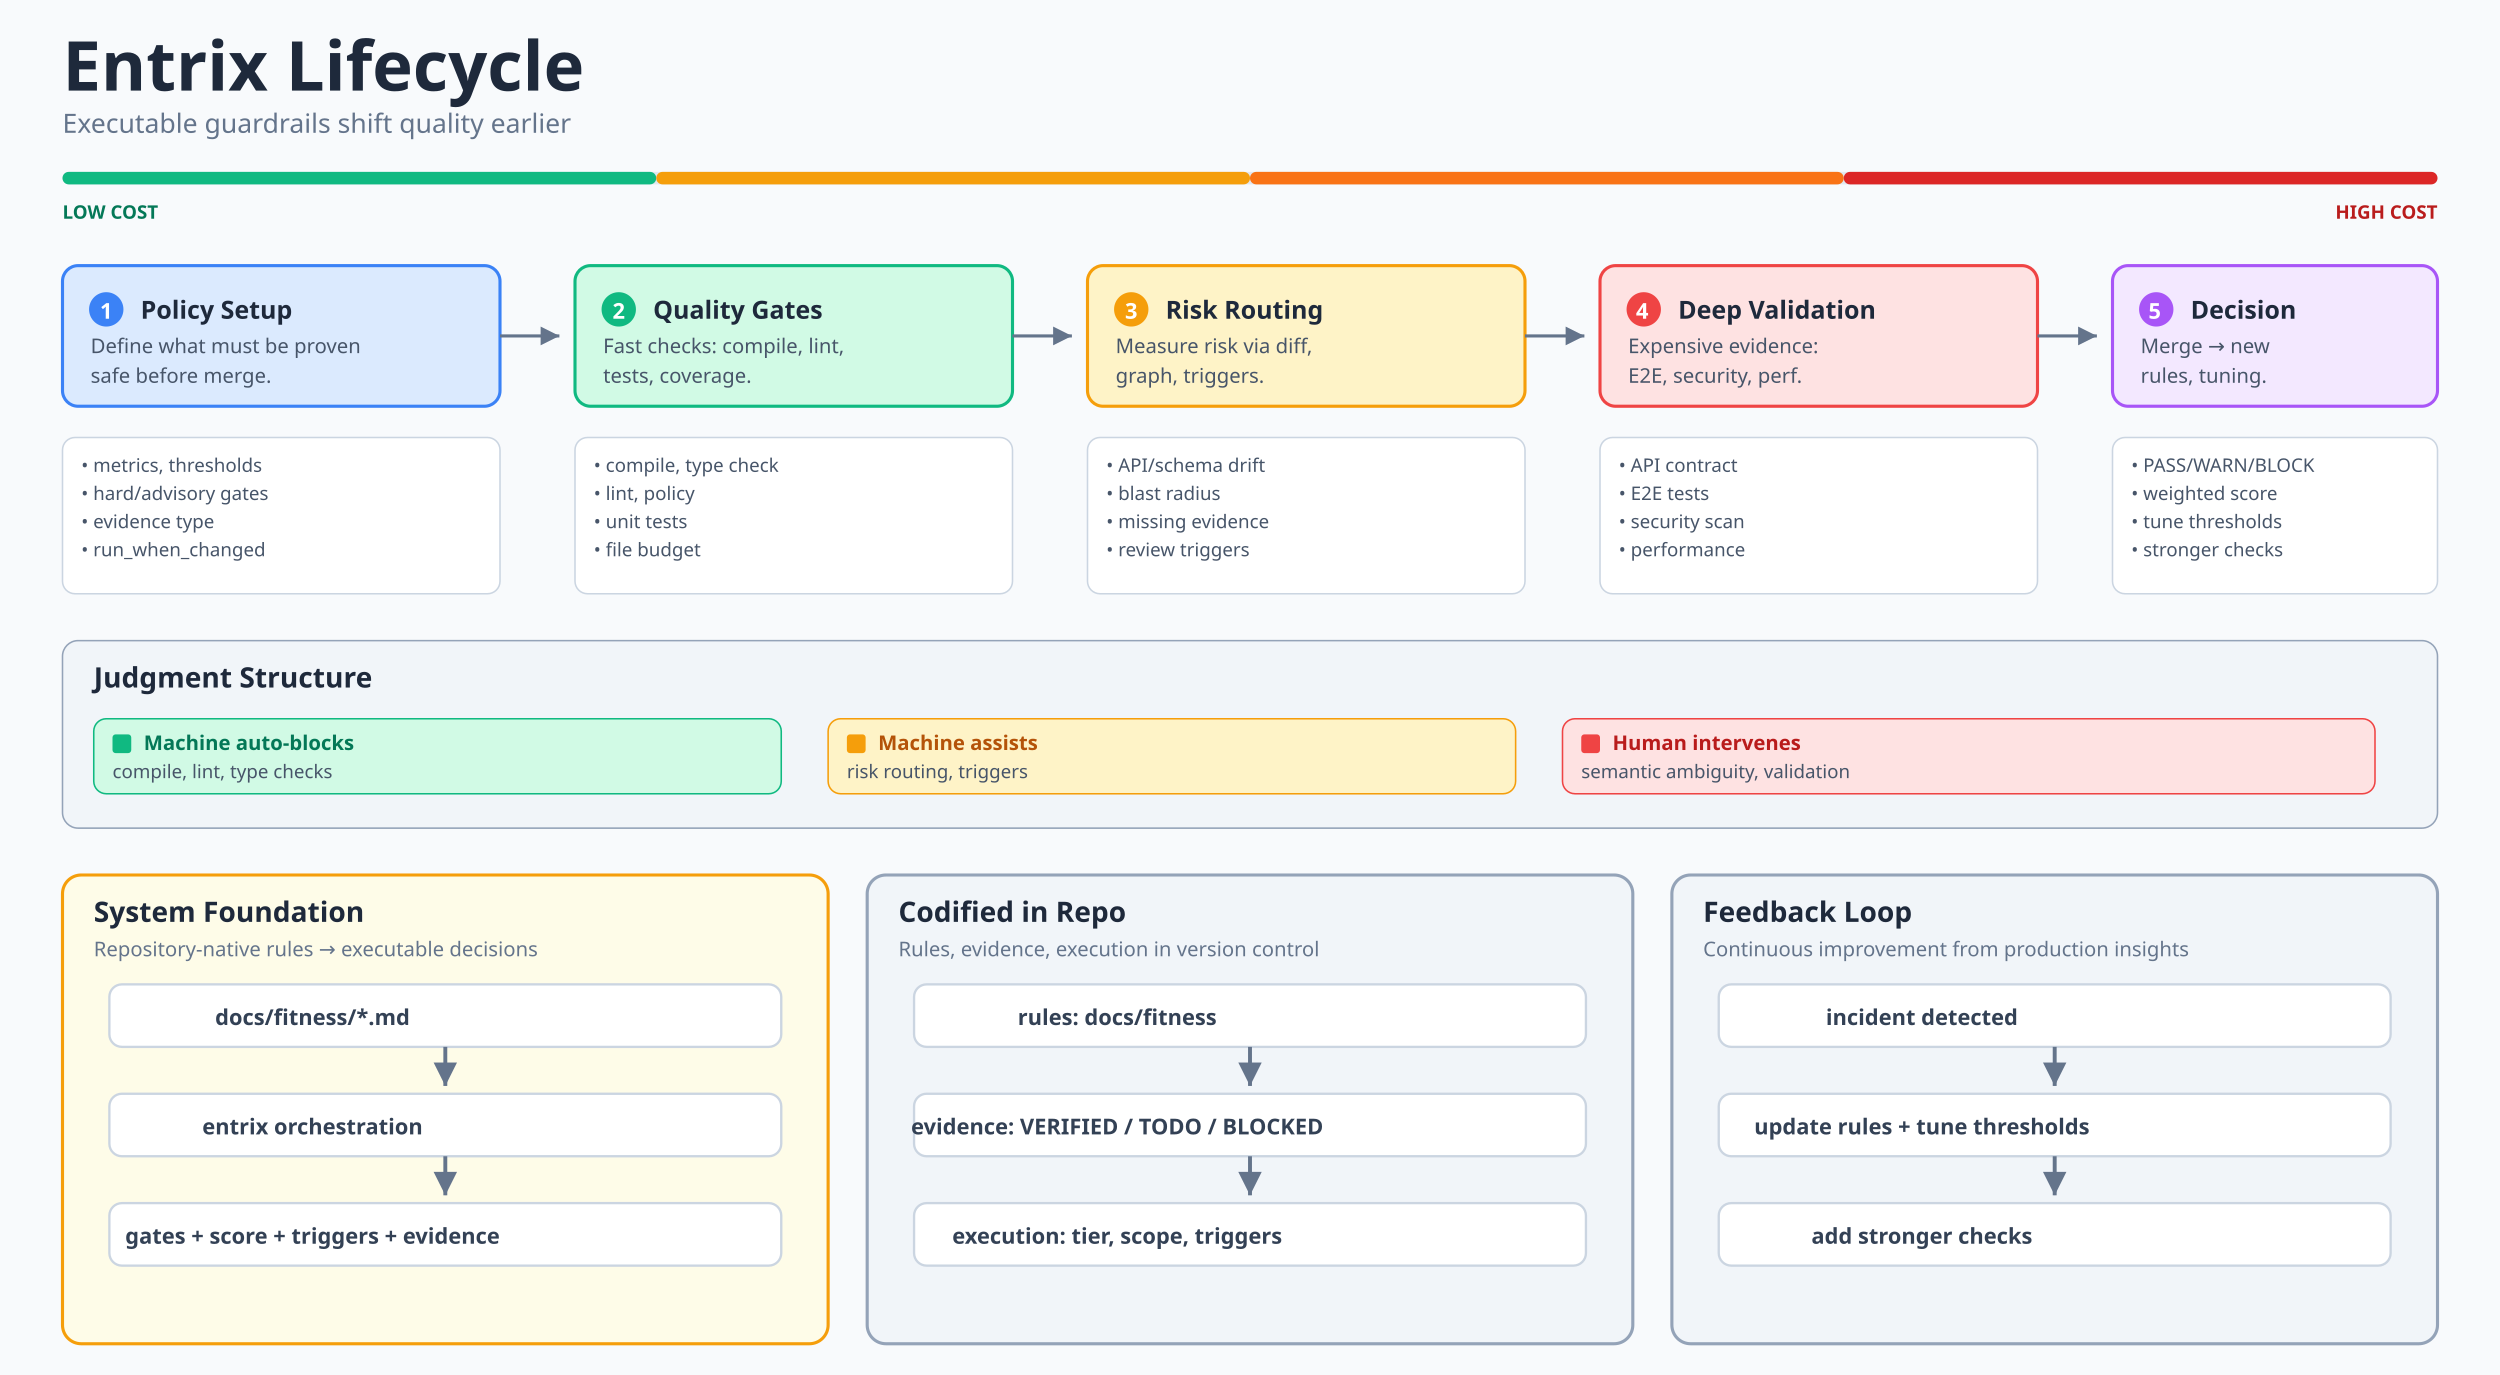
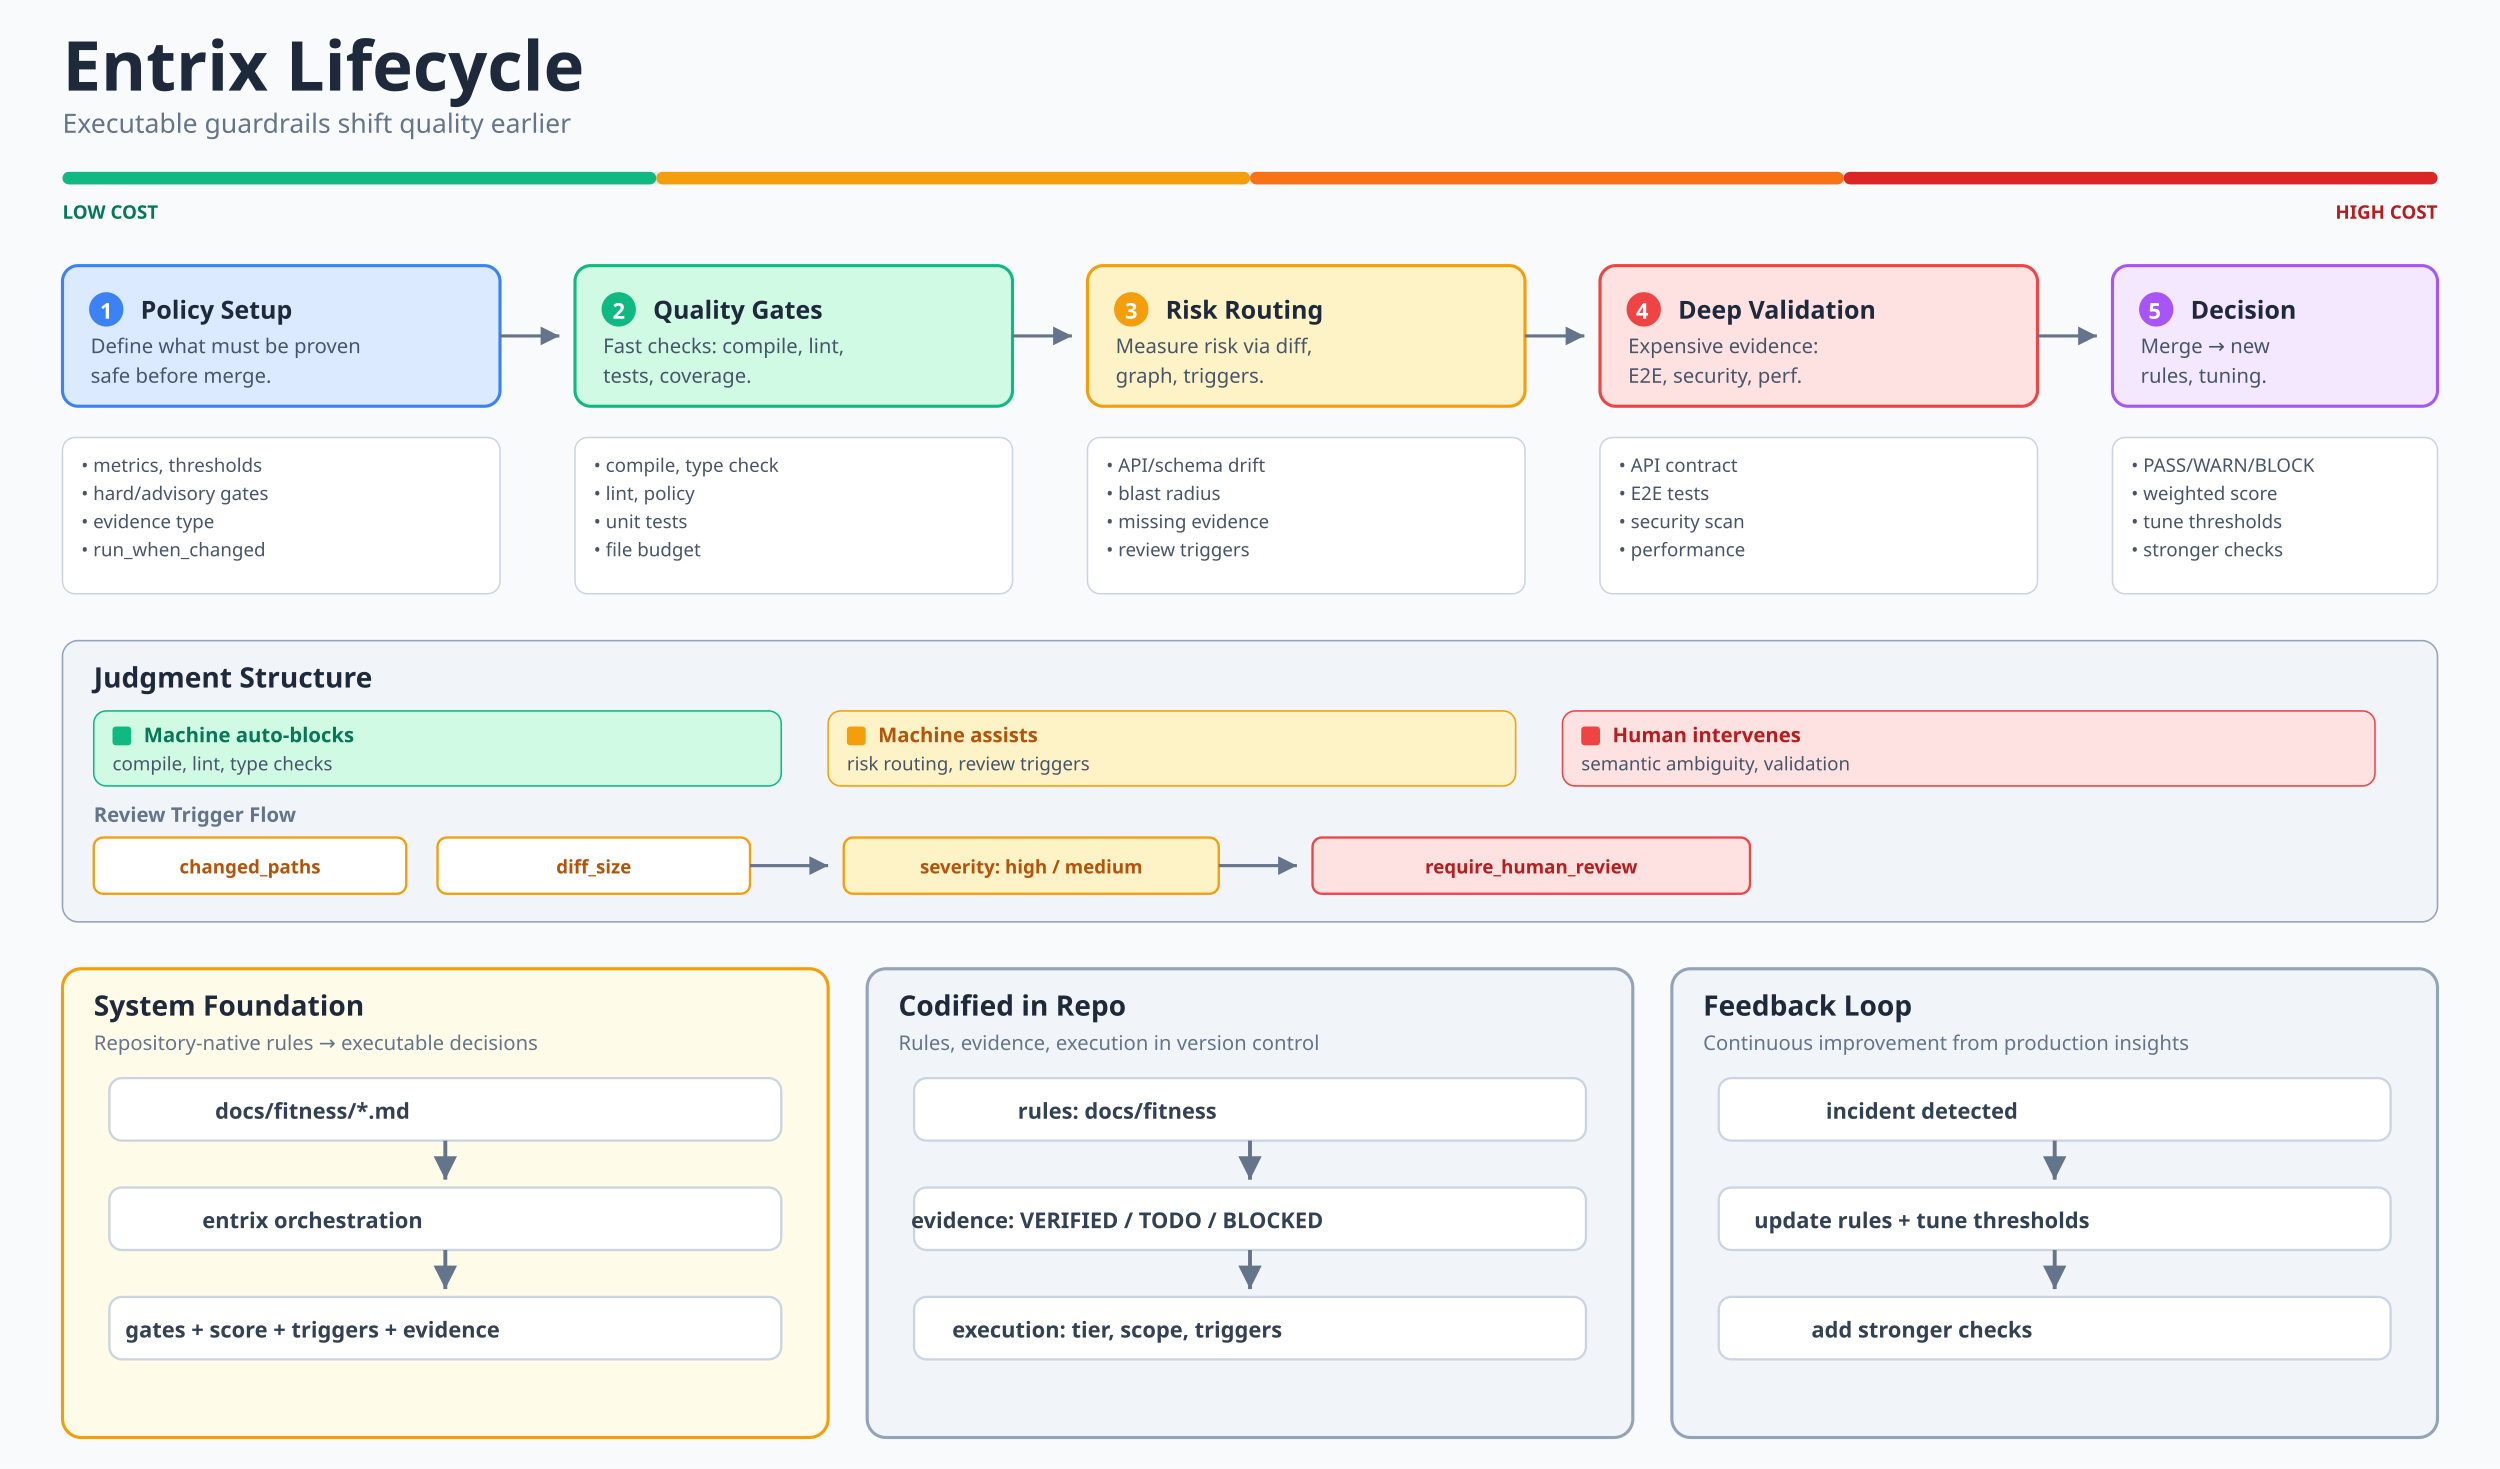
- <svg xmlns="http://www.w3.org/2000/svg" width="1600" height="880" viewBox="0 0 1600 880">
+ <svg xmlns="http://www.w3.org/2000/svg" width="1600" height="940" viewBox="0 0 1600 940">
  <defs>
    <marker id="arrow" markerWidth="10" markerHeight="10" refX="8" refY="5" orient="auto">
      <polygon points="2,2 8,5 2,8" fill="#64748b" />
    </marker>
  </defs>
-   <rect width="1600" height="880" fill="#f8fafc" />
+   <rect width="1600" height="940" fill="#f8fafc" />
  <text x="40" y="58" font-family="sans-serif" font-size="44" font-weight="700" fill="#1e293b">Entrix Lifecycle</text>
  <text x="40" y="85" font-family="sans-serif" font-size="17" font-weight="500" fill="#64748b">Executable guardrails shift quality earlier</text>
  <rect x="40" y="110" width="1520" height="8" rx="4" fill="#e2e8f0" />
  <rect x="40" y="110" width="380" height="8" rx="4" fill="#10b981" />
  <rect x="420" y="110" width="380" height="8" rx="4" fill="#f59e0b" />
  <rect x="800" y="110" width="380" height="8" rx="4" fill="#f97316" />
  <rect x="1180" y="110" width="380" height="8" rx="4" fill="#dc2626" />
  <text x="40" y="140" font-family="sans-serif" font-size="12" font-weight="600" fill="#047857">LOW COST</text>
  <text x="1560" y="140" font-family="sans-serif" font-size="12" font-weight="600" fill="#b91c1c" text-anchor="end">HIGH COST</text>
  <rect x="40" y="170" width="280" height="90" rx="10" fill="#dbeafe" stroke="#3b82f6" stroke-width="2" />
  <circle cx="68" cy="198" r="11" fill="#3b82f6" />
  <text x="64" y="204" font-family="sans-serif" font-size="14" font-weight="700" fill="#fff">1</text>
  <text x="90" y="204" font-family="sans-serif" font-size="16" font-weight="700" fill="#1e293b">Policy Setup</text>
  <text x="58" y="226" font-family="sans-serif" font-size="13" fill="#475569">Define what must be proven</text>
  <text x="58" y="245" font-family="sans-serif" font-size="13" fill="#475569">safe before merge.</text>
  <path d="M320 215 H358" stroke="#64748b" stroke-width="2" marker-end="url(#arrow)" fill="none" />
  <rect x="368" y="170" width="280" height="90" rx="10" fill="#d1fae5" stroke="#10b981" stroke-width="2" />
  <circle cx="396" cy="198" r="11" fill="#10b981" />
  <text x="392" y="204" font-family="sans-serif" font-size="14" font-weight="700" fill="#fff">2</text>
  <text x="418" y="204" font-family="sans-serif" font-size="16" font-weight="700" fill="#1e293b">Quality Gates</text>
  <text x="386" y="226" font-family="sans-serif" font-size="13" fill="#475569">Fast checks: compile, lint,</text>
  <text x="386" y="245" font-family="sans-serif" font-size="13" fill="#475569">tests, coverage.</text>
  <path d="M648 215 H686" stroke="#64748b" stroke-width="2" marker-end="url(#arrow)" fill="none" />
  <rect x="696" y="170" width="280" height="90" rx="10" fill="#fef3c7" stroke="#f59e0b" stroke-width="2" />
  <circle cx="724" cy="198" r="11" fill="#f59e0b" />
  <text x="720" y="204" font-family="sans-serif" font-size="14" font-weight="700" fill="#fff">3</text>
  <text x="746" y="204" font-family="sans-serif" font-size="16" font-weight="700" fill="#1e293b">Risk Routing</text>
  <text x="714" y="226" font-family="sans-serif" font-size="13" fill="#475569">Measure risk via diff,</text>
  <text x="714" y="245" font-family="sans-serif" font-size="13" fill="#475569">graph, triggers.</text>
  <path d="M976 215 H1014" stroke="#64748b" stroke-width="2" marker-end="url(#arrow)" fill="none" />
  <rect x="1024" y="170" width="280" height="90" rx="10" fill="#fee2e2" stroke="#ef4444" stroke-width="2" />
  <circle cx="1052" cy="198" r="11" fill="#ef4444" />
  <text x="1047" y="204" font-family="sans-serif" font-size="14" font-weight="700" fill="#fff">4</text>
  <text x="1074" y="204" font-family="sans-serif" font-size="16" font-weight="700" fill="#1e293b">Deep Validation</text>
  <text x="1042" y="226" font-family="sans-serif" font-size="13" fill="#475569">Expensive evidence:</text>
  <text x="1042" y="245" font-family="sans-serif" font-size="13" fill="#475569">E2E, security, perf.</text>
  <path d="M1304 215 H1342" stroke="#64748b" stroke-width="2" marker-end="url(#arrow)" fill="none" />
  <rect x="1352" y="170" width="208" height="90" rx="10" fill="#f3e8ff" stroke="#a855f7" stroke-width="2" />
  <circle cx="1380" cy="198" r="11" fill="#a855f7" />
  <text x="1375" y="204" font-family="sans-serif" font-size="14" font-weight="700" fill="#fff">5</text>
  <text x="1402" y="204" font-family="sans-serif" font-size="16" font-weight="700" fill="#1e293b">Decision</text>
  <text x="1370" y="226" font-family="sans-serif" font-size="13" fill="#475569">Merge → new</text>
  <text x="1370" y="245" font-family="sans-serif" font-size="13" fill="#475569">rules, tuning.</text>
  <rect x="40" y="280" width="280" height="100" rx="8" fill="#fff" stroke="#cbd5e1" />
  <text x="52" y="302" font-family="sans-serif" font-size="12" fill="#475569">• metrics, thresholds</text>
  <text x="52" y="320" font-family="sans-serif" font-size="12" fill="#475569">• hard/advisory gates</text>
  <text x="52" y="338" font-family="sans-serif" font-size="12" fill="#475569">• evidence type</text>
  <text x="52" y="356" font-family="sans-serif" font-size="12" fill="#475569">• run_when_changed</text>
  <rect x="368" y="280" width="280" height="100" rx="8" fill="#fff" stroke="#cbd5e1" />
  <text x="380" y="302" font-family="sans-serif" font-size="12" fill="#475569">• compile, type check</text>
  <text x="380" y="320" font-family="sans-serif" font-size="12" fill="#475569">• lint, policy</text>
  <text x="380" y="338" font-family="sans-serif" font-size="12" fill="#475569">• unit tests</text>
  <text x="380" y="356" font-family="sans-serif" font-size="12" fill="#475569">• file budget</text>
  <rect x="696" y="280" width="280" height="100" rx="8" fill="#fff" stroke="#cbd5e1" />
  <text x="708" y="302" font-family="sans-serif" font-size="12" fill="#475569">• API/schema drift</text>
  <text x="708" y="320" font-family="sans-serif" font-size="12" fill="#475569">• blast radius</text>
  <text x="708" y="338" font-family="sans-serif" font-size="12" fill="#475569">• missing evidence</text>
  <text x="708" y="356" font-family="sans-serif" font-size="12" fill="#475569">• review triggers</text>
  <rect x="1024" y="280" width="280" height="100" rx="8" fill="#fff" stroke="#cbd5e1" />
  <text x="1036" y="302" font-family="sans-serif" font-size="12" fill="#475569">• API contract</text>
  <text x="1036" y="320" font-family="sans-serif" font-size="12" fill="#475569">• E2E tests</text>
  <text x="1036" y="338" font-family="sans-serif" font-size="12" fill="#475569">• security scan</text>
  <text x="1036" y="356" font-family="sans-serif" font-size="12" fill="#475569">• performance</text>
  <rect x="1352" y="280" width="208" height="100" rx="8" fill="#fff" stroke="#cbd5e1" />
  <text x="1364" y="302" font-family="sans-serif" font-size="12" fill="#475569">• PASS/WARN/BLOCK</text>
  <text x="1364" y="320" font-family="sans-serif" font-size="12" fill="#475569">• weighted score</text>
  <text x="1364" y="338" font-family="sans-serif" font-size="12" fill="#475569">• tune thresholds</text>
  <text x="1364" y="356" font-family="sans-serif" font-size="12" fill="#475569">• stronger checks</text>
-   <rect x="40" y="410" width="1520" height="120" rx="10" fill="#f1f5f9" stroke="#94a3b8" />
+   <rect x="40" y="410" width="1520" height="180" rx="10" fill="#f1f5f9" stroke="#94a3b8" />
  <text x="60" y="440" font-family="sans-serif" font-size="18" font-weight="700" fill="#1e293b">Judgment Structure</text>
-   <rect x="60" y="460" width="440" height="48" rx="8" fill="#d1fae5" stroke="#10b981" />
-   <rect x="72" y="470" width="12" height="12" rx="2" fill="#10b981" />
-   <text x="92" y="480" font-family="sans-serif" font-size="13" font-weight="600" fill="#047857">Machine auto-blocks</text>
-   <text x="72" y="498" font-family="sans-serif" font-size="12" fill="#475569">compile, lint, type checks</text>
-   <rect x="530" y="460" width="440" height="48" rx="8" fill="#fef3c7" stroke="#f59e0b" />
-   <rect x="542" y="470" width="12" height="12" rx="2" fill="#f59e0b" />
-   <text x="562" y="480" font-family="sans-serif" font-size="13" font-weight="600" fill="#b45309">Machine assists</text>
-   <text x="542" y="498" font-family="sans-serif" font-size="12" fill="#475569">risk routing, triggers</text>
-   <rect x="1000" y="460" width="520" height="48" rx="8" fill="#fee2e2" stroke="#ef4444" />
-   <rect x="1012" y="470" width="12" height="12" rx="2" fill="#ef4444" />
-   <text x="1032" y="480" font-family="sans-serif" font-size="13" font-weight="600" fill="#b91c1c">Human intervenes</text>
-   <text x="1012" y="498" font-family="sans-serif" font-size="12" fill="#475569">semantic ambiguity, validation</text>
-   <rect x="40" y="560" width="490" height="300" rx="12" fill="#fefce8" stroke="#f59e0b" stroke-width="2" />
-   <text x="60" y="590" font-family="sans-serif" font-size="18" font-weight="700" fill="#1e293b">System Foundation</text>
-   <text x="60" y="612" font-family="sans-serif" font-size="13" fill="#64748b">Repository-native rules → executable decisions</text>
-   <rect x="70" y="630" width="430" height="40" rx="8" fill="#fff" stroke="#cbd5e1" stroke-width="1.5" />
-   <text x="200" y="656" font-family="sans-serif" font-size="14" font-weight="600" fill="#334155" text-anchor="middle">docs/fitness/*.md</text>
-   <path d="M285 670 V695" stroke="#64748b" stroke-width="2.5" marker-end="url(#arrow)" fill="none" />
-   <rect x="70" y="700" width="430" height="40" rx="8" fill="#fff" stroke="#cbd5e1" stroke-width="1.5" />
-   <text x="200" y="726" font-family="sans-serif" font-size="14" font-weight="600" fill="#334155" text-anchor="middle">entrix orchestration</text>
-   <path d="M285 740 V765" stroke="#64748b" stroke-width="2.5" marker-end="url(#arrow)" fill="none" />
-   <rect x="70" y="770" width="430" height="40" rx="8" fill="#fff" stroke="#cbd5e1" stroke-width="1.5" />
-   <text x="200" y="796" font-family="sans-serif" font-size="14" font-weight="600" fill="#334155" text-anchor="middle">gates + score + triggers + evidence</text>
-   <rect x="555" y="560" width="490" height="300" rx="12" fill="#f1f5f9" stroke="#94a3b8" stroke-width="2" />
-   <text x="575" y="590" font-family="sans-serif" font-size="18" font-weight="700" fill="#1e293b">Codified in Repo</text>
-   <text x="575" y="612" font-family="sans-serif" font-size="13" fill="#64748b">Rules, evidence, execution in version control</text>
-   <rect x="585" y="630" width="430" height="40" rx="8" fill="#fff" stroke="#cbd5e1" stroke-width="1.5" />
-   <text x="715" y="656" font-family="sans-serif" font-size="14" font-weight="600" fill="#334155" text-anchor="middle">rules: docs/fitness</text>
-   <path d="M800 670 V695" stroke="#64748b" stroke-width="2.5" marker-end="url(#arrow)" fill="none" />
-   <rect x="585" y="700" width="430" height="40" rx="8" fill="#fff" stroke="#cbd5e1" stroke-width="1.5" />
-   <text x="715" y="726" font-family="sans-serif" font-size="14" font-weight="600" fill="#334155" text-anchor="middle">evidence: VERIFIED / TODO / BLOCKED</text>
-   <path d="M800 740 V765" stroke="#64748b" stroke-width="2.5" marker-end="url(#arrow)" fill="none" />
-   <rect x="585" y="770" width="430" height="40" rx="8" fill="#fff" stroke="#cbd5e1" stroke-width="1.5" />
-   <text x="715" y="796" font-family="sans-serif" font-size="14" font-weight="600" fill="#334155" text-anchor="middle">execution: tier, scope, triggers</text>
-   <rect x="1070" y="560" width="490" height="300" rx="12" fill="#f1f5f9" stroke="#94a3b8" stroke-width="2" />
-   <text x="1090" y="590" font-family="sans-serif" font-size="18" font-weight="700" fill="#1e293b">Feedback Loop</text>
-   <text x="1090" y="612" font-family="sans-serif" font-size="13" fill="#64748b">Continuous improvement from production insights</text>
-   <rect x="1100" y="630" width="430" height="40" rx="8" fill="#fff" stroke="#cbd5e1" stroke-width="1.5" />
-   <text x="1230" y="656" font-family="sans-serif" font-size="14" font-weight="600" fill="#334155" text-anchor="middle">incident detected</text>
-   <path d="M1315 670 V695" stroke="#64748b" stroke-width="2.5" marker-end="url(#arrow)" fill="none" />
-   <rect x="1100" y="700" width="430" height="40" rx="8" fill="#fff" stroke="#cbd5e1" stroke-width="1.5" />
-   <text x="1230" y="726" font-family="sans-serif" font-size="14" font-weight="600" fill="#334155" text-anchor="middle">update rules + tune thresholds</text>
-   <path d="M1315 740 V765" stroke="#64748b" stroke-width="2.5" marker-end="url(#arrow)" fill="none" />
-   <rect x="1100" y="770" width="430" height="40" rx="8" fill="#fff" stroke="#cbd5e1" stroke-width="1.5" />
-   <text x="1230" y="796" font-family="sans-serif" font-size="14" font-weight="600" fill="#334155" text-anchor="middle">add stronger checks</text>
+   <rect x="60" y="455" width="440" height="48" rx="8" fill="#d1fae5" stroke="#10b981" />
+   <rect x="72" y="465" width="12" height="12" rx="2" fill="#10b981" />
+   <text x="92" y="475" font-family="sans-serif" font-size="13" font-weight="600" fill="#047857">Machine auto-blocks</text>
+   <text x="72" y="493" font-family="sans-serif" font-size="12" fill="#475569">compile, lint, type checks</text>
+   <rect x="530" y="455" width="440" height="48" rx="8" fill="#fef3c7" stroke="#f59e0b" />
+   <rect x="542" y="465" width="12" height="12" rx="2" fill="#f59e0b" />
+   <text x="562" y="475" font-family="sans-serif" font-size="13" font-weight="600" fill="#b45309">Machine assists</text>
+   <text x="542" y="493" font-family="sans-serif" font-size="12" fill="#475569">risk routing, review triggers</text>
+   <rect x="1000" y="455" width="520" height="48" rx="8" fill="#fee2e2" stroke="#ef4444" />
+   <rect x="1012" y="465" width="12" height="12" rx="2" fill="#ef4444" />
+   <text x="1032" y="475" font-family="sans-serif" font-size="13" font-weight="600" fill="#b91c1c">Human intervenes</text>
+   <text x="1012" y="493" font-family="sans-serif" font-size="12" fill="#475569">semantic ambiguity, validation</text>
+   <text x="60" y="526" font-family="sans-serif" font-size="13" font-weight="600" fill="#64748b">Review Trigger Flow</text>
+   <rect x="60" y="536" width="200" height="36" rx="6" fill="#fff" stroke="#f59e0b" stroke-width="1.5" />
+   <text x="160" y="559" font-family="sans-serif" font-size="12" font-weight="600" fill="#b45309" text-anchor="middle">changed_paths</text>
+   <rect x="280" y="536" width="200" height="36" rx="6" fill="#fff" stroke="#f59e0b" stroke-width="1.5" />
+   <text x="380" y="559" font-family="sans-serif" font-size="12" font-weight="600" fill="#b45309" text-anchor="middle">diff_size</text>
+   <path d="M480 554 H530" stroke="#64748b" stroke-width="2" marker-end="url(#arrow)" fill="none" />
+   <rect x="540" y="536" width="240" height="36" rx="6" fill="#fef3c7" stroke="#f59e0b" stroke-width="1.5" />
+   <text x="660" y="559" font-family="sans-serif" font-size="12" font-weight="600" fill="#b45309" text-anchor="middle">severity: high / medium</text>
+   <path d="M780 554 H830" stroke="#64748b" stroke-width="2" marker-end="url(#arrow)" fill="none" />
+   <rect x="840" y="536" width="280" height="36" rx="6" fill="#fee2e2" stroke="#ef4444" stroke-width="1.5" />
+   <text x="980" y="559" font-family="sans-serif" font-size="12" font-weight="600" fill="#b91c1c" text-anchor="middle">require_human_review</text>
+   <rect x="40" y="620" width="490" height="300" rx="12" fill="#fefce8" stroke="#f59e0b" stroke-width="2" />
+   <text x="60" y="650" font-family="sans-serif" font-size="18" font-weight="700" fill="#1e293b">System Foundation</text>
+   <text x="60" y="672" font-family="sans-serif" font-size="13" fill="#64748b">Repository-native rules → executable decisions</text>
+   <rect x="70" y="690" width="430" height="40" rx="8" fill="#fff" stroke="#cbd5e1" stroke-width="1.5" />
+   <text x="200" y="716" font-family="sans-serif" font-size="14" font-weight="600" fill="#334155" text-anchor="middle">docs/fitness/*.md</text>
+   <path d="M285 730 V755" stroke="#64748b" stroke-width="2.5" marker-end="url(#arrow)" fill="none" />
+   <rect x="70" y="760" width="430" height="40" rx="8" fill="#fff" stroke="#cbd5e1" stroke-width="1.5" />
+   <text x="200" y="786" font-family="sans-serif" font-size="14" font-weight="600" fill="#334155" text-anchor="middle">entrix orchestration</text>
+   <path d="M285 800 V825" stroke="#64748b" stroke-width="2.5" marker-end="url(#arrow)" fill="none" />
+   <rect x="70" y="830" width="430" height="40" rx="8" fill="#fff" stroke="#cbd5e1" stroke-width="1.5" />
+   <text x="200" y="856" font-family="sans-serif" font-size="14" font-weight="600" fill="#334155" text-anchor="middle">gates + score + triggers + evidence</text>
+   <rect x="555" y="620" width="490" height="300" rx="12" fill="#f1f5f9" stroke="#94a3b8" stroke-width="2" />
+   <text x="575" y="650" font-family="sans-serif" font-size="18" font-weight="700" fill="#1e293b">Codified in Repo</text>
+   <text x="575" y="672" font-family="sans-serif" font-size="13" fill="#64748b">Rules, evidence, execution in version control</text>
+   <rect x="585" y="690" width="430" height="40" rx="8" fill="#fff" stroke="#cbd5e1" stroke-width="1.5" />
+   <text x="715" y="716" font-family="sans-serif" font-size="14" font-weight="600" fill="#334155" text-anchor="middle">rules: docs/fitness</text>
+   <path d="M800 730 V755" stroke="#64748b" stroke-width="2.5" marker-end="url(#arrow)" fill="none" />
+   <rect x="585" y="760" width="430" height="40" rx="8" fill="#fff" stroke="#cbd5e1" stroke-width="1.5" />
+   <text x="715" y="786" font-family="sans-serif" font-size="14" font-weight="600" fill="#334155" text-anchor="middle">evidence: VERIFIED / TODO / BLOCKED</text>
+   <path d="M800 800 V825" stroke="#64748b" stroke-width="2.5" marker-end="url(#arrow)" fill="none" />
+   <rect x="585" y="830" width="430" height="40" rx="8" fill="#fff" stroke="#cbd5e1" stroke-width="1.5" />
+   <text x="715" y="856" font-family="sans-serif" font-size="14" font-weight="600" fill="#334155" text-anchor="middle">execution: tier, scope, triggers</text>
+   <rect x="1070" y="620" width="490" height="300" rx="12" fill="#f1f5f9" stroke="#94a3b8" stroke-width="2" />
+   <text x="1090" y="650" font-family="sans-serif" font-size="18" font-weight="700" fill="#1e293b">Feedback Loop</text>
+   <text x="1090" y="672" font-family="sans-serif" font-size="13" fill="#64748b">Continuous improvement from production insights</text>
+   <rect x="1100" y="690" width="430" height="40" rx="8" fill="#fff" stroke="#cbd5e1" stroke-width="1.5" />
+   <text x="1230" y="716" font-family="sans-serif" font-size="14" font-weight="600" fill="#334155" text-anchor="middle">incident detected</text>
+   <path d="M1315 730 V755" stroke="#64748b" stroke-width="2.5" marker-end="url(#arrow)" fill="none" />
+   <rect x="1100" y="760" width="430" height="40" rx="8" fill="#fff" stroke="#cbd5e1" stroke-width="1.5" />
+   <text x="1230" y="786" font-family="sans-serif" font-size="14" font-weight="600" fill="#334155" text-anchor="middle">update rules + tune thresholds</text>
+   <path d="M1315 800 V825" stroke="#64748b" stroke-width="2.5" marker-end="url(#arrow)" fill="none" />
+   <rect x="1100" y="830" width="430" height="40" rx="8" fill="#fff" stroke="#cbd5e1" stroke-width="1.5" />
+   <text x="1230" y="856" font-family="sans-serif" font-size="14" font-weight="600" fill="#334155" text-anchor="middle">add stronger checks</text>
</svg>
